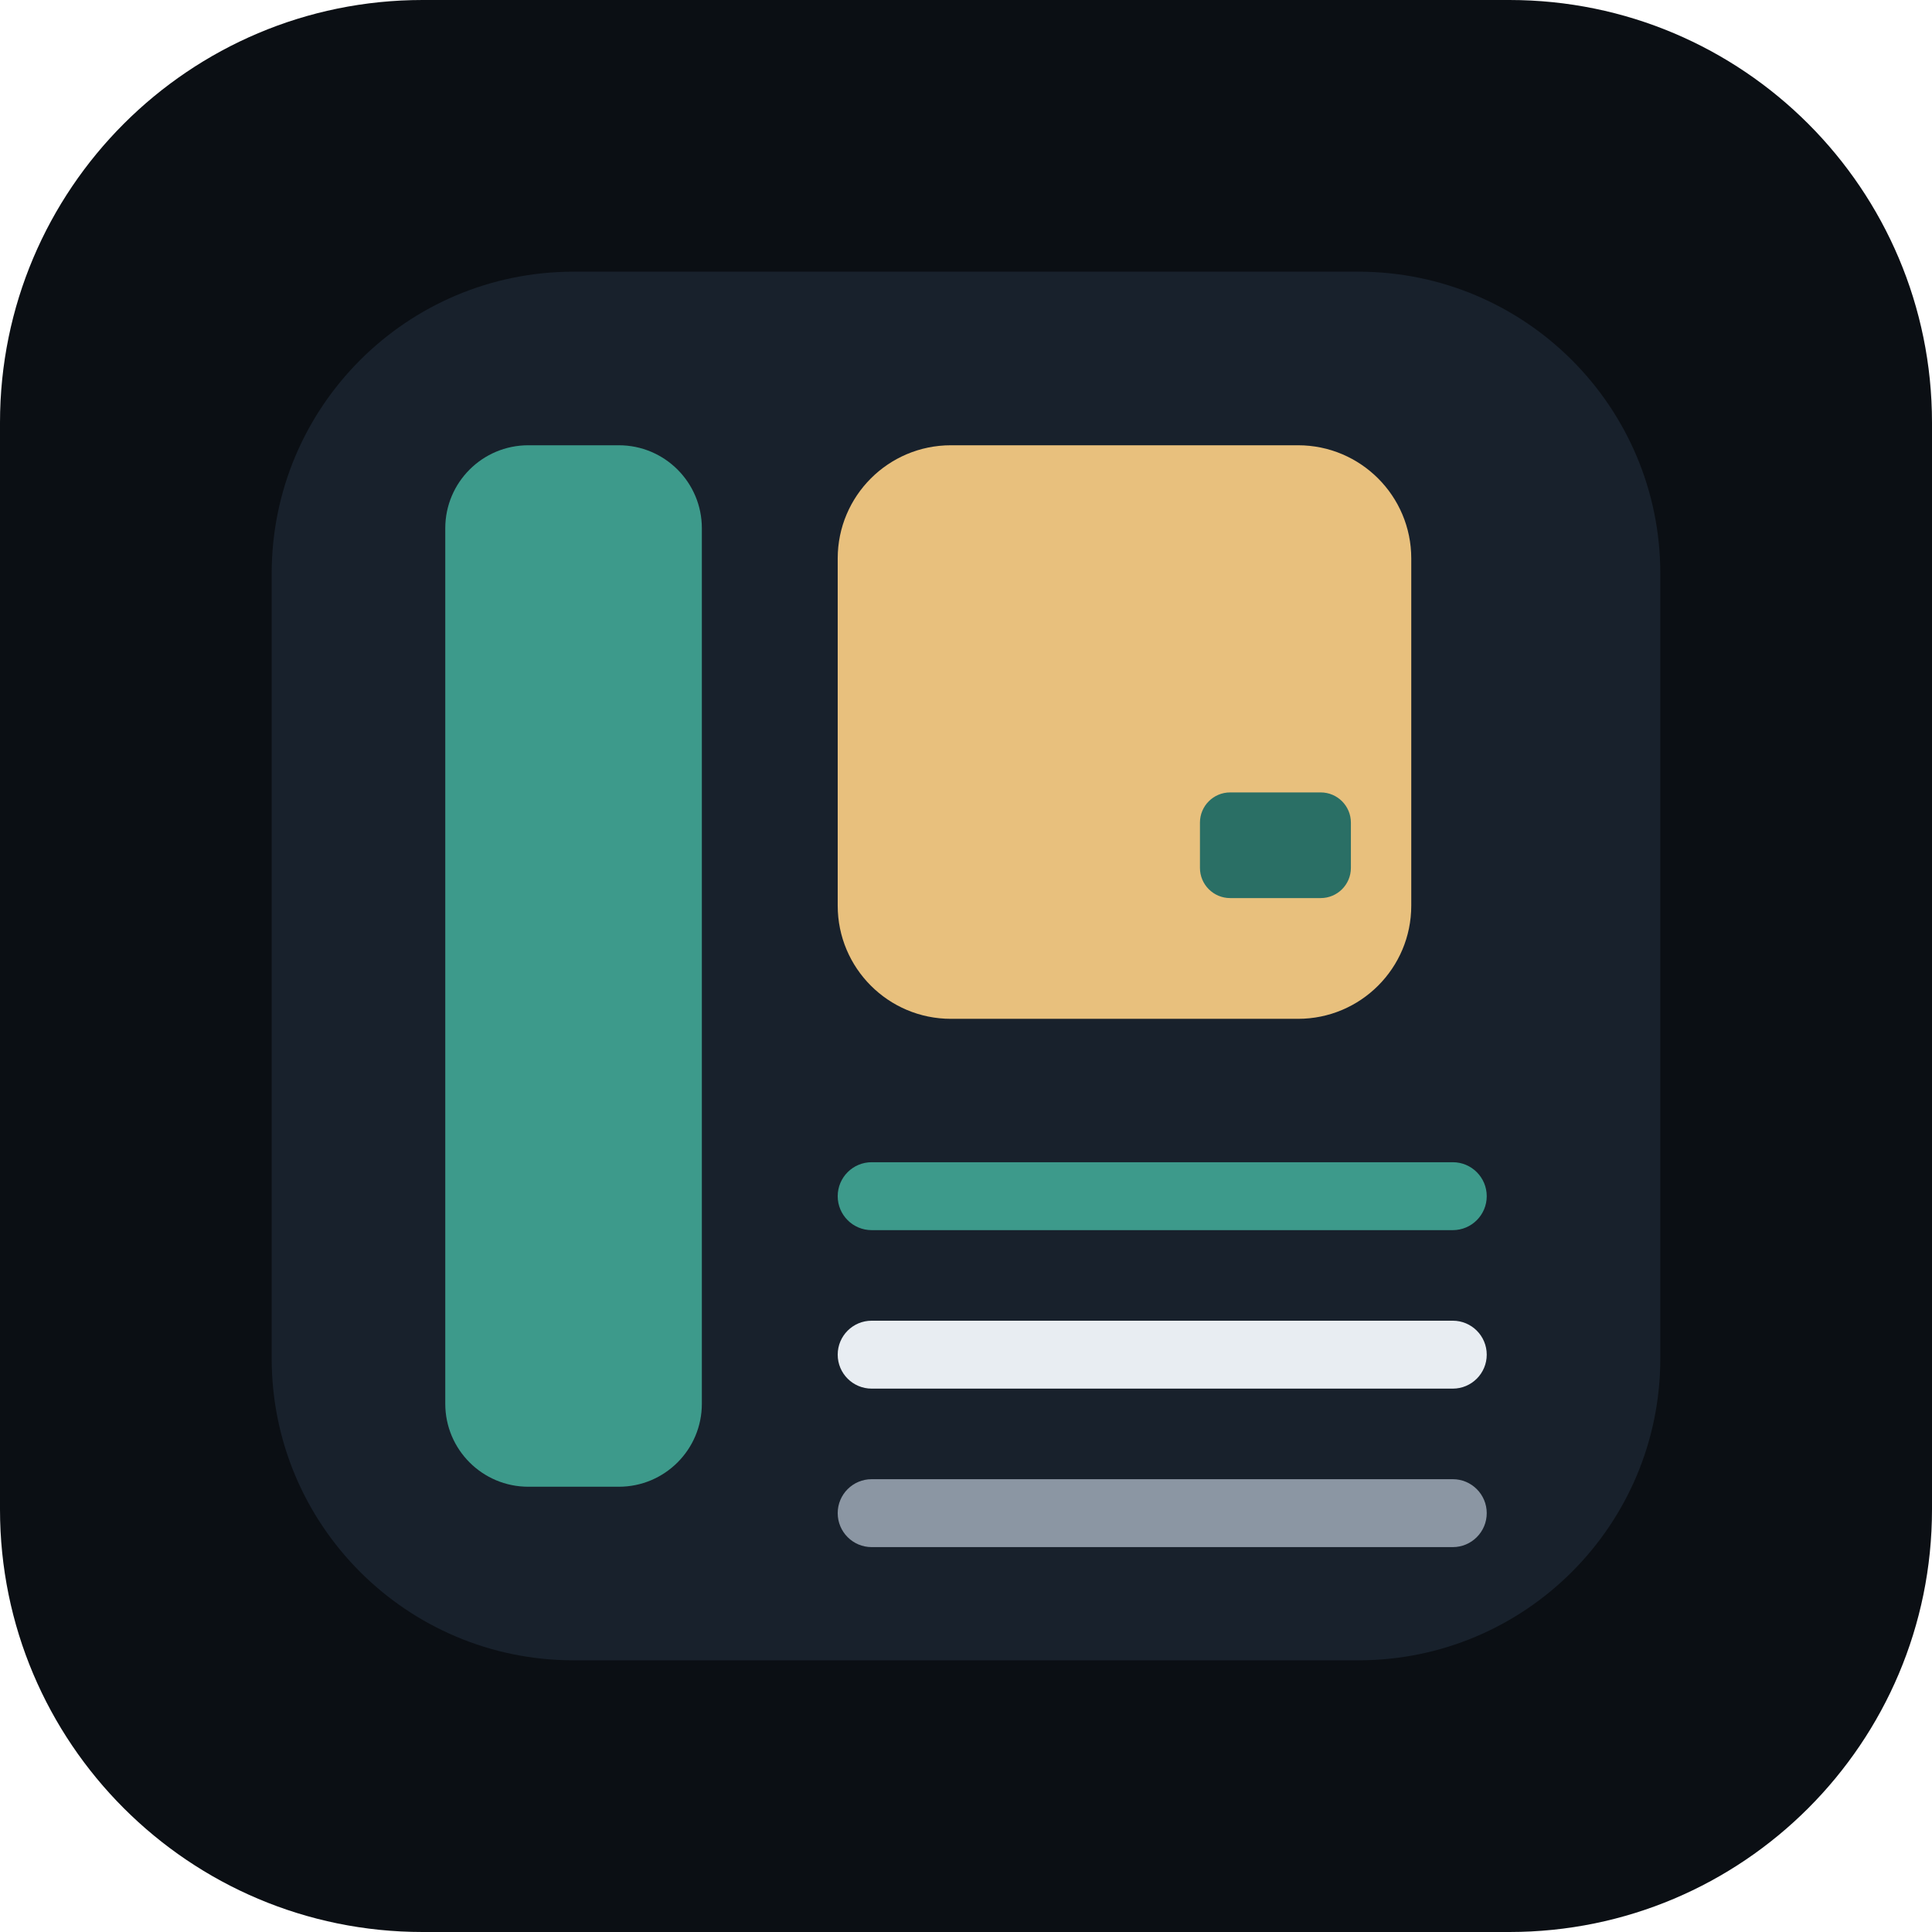
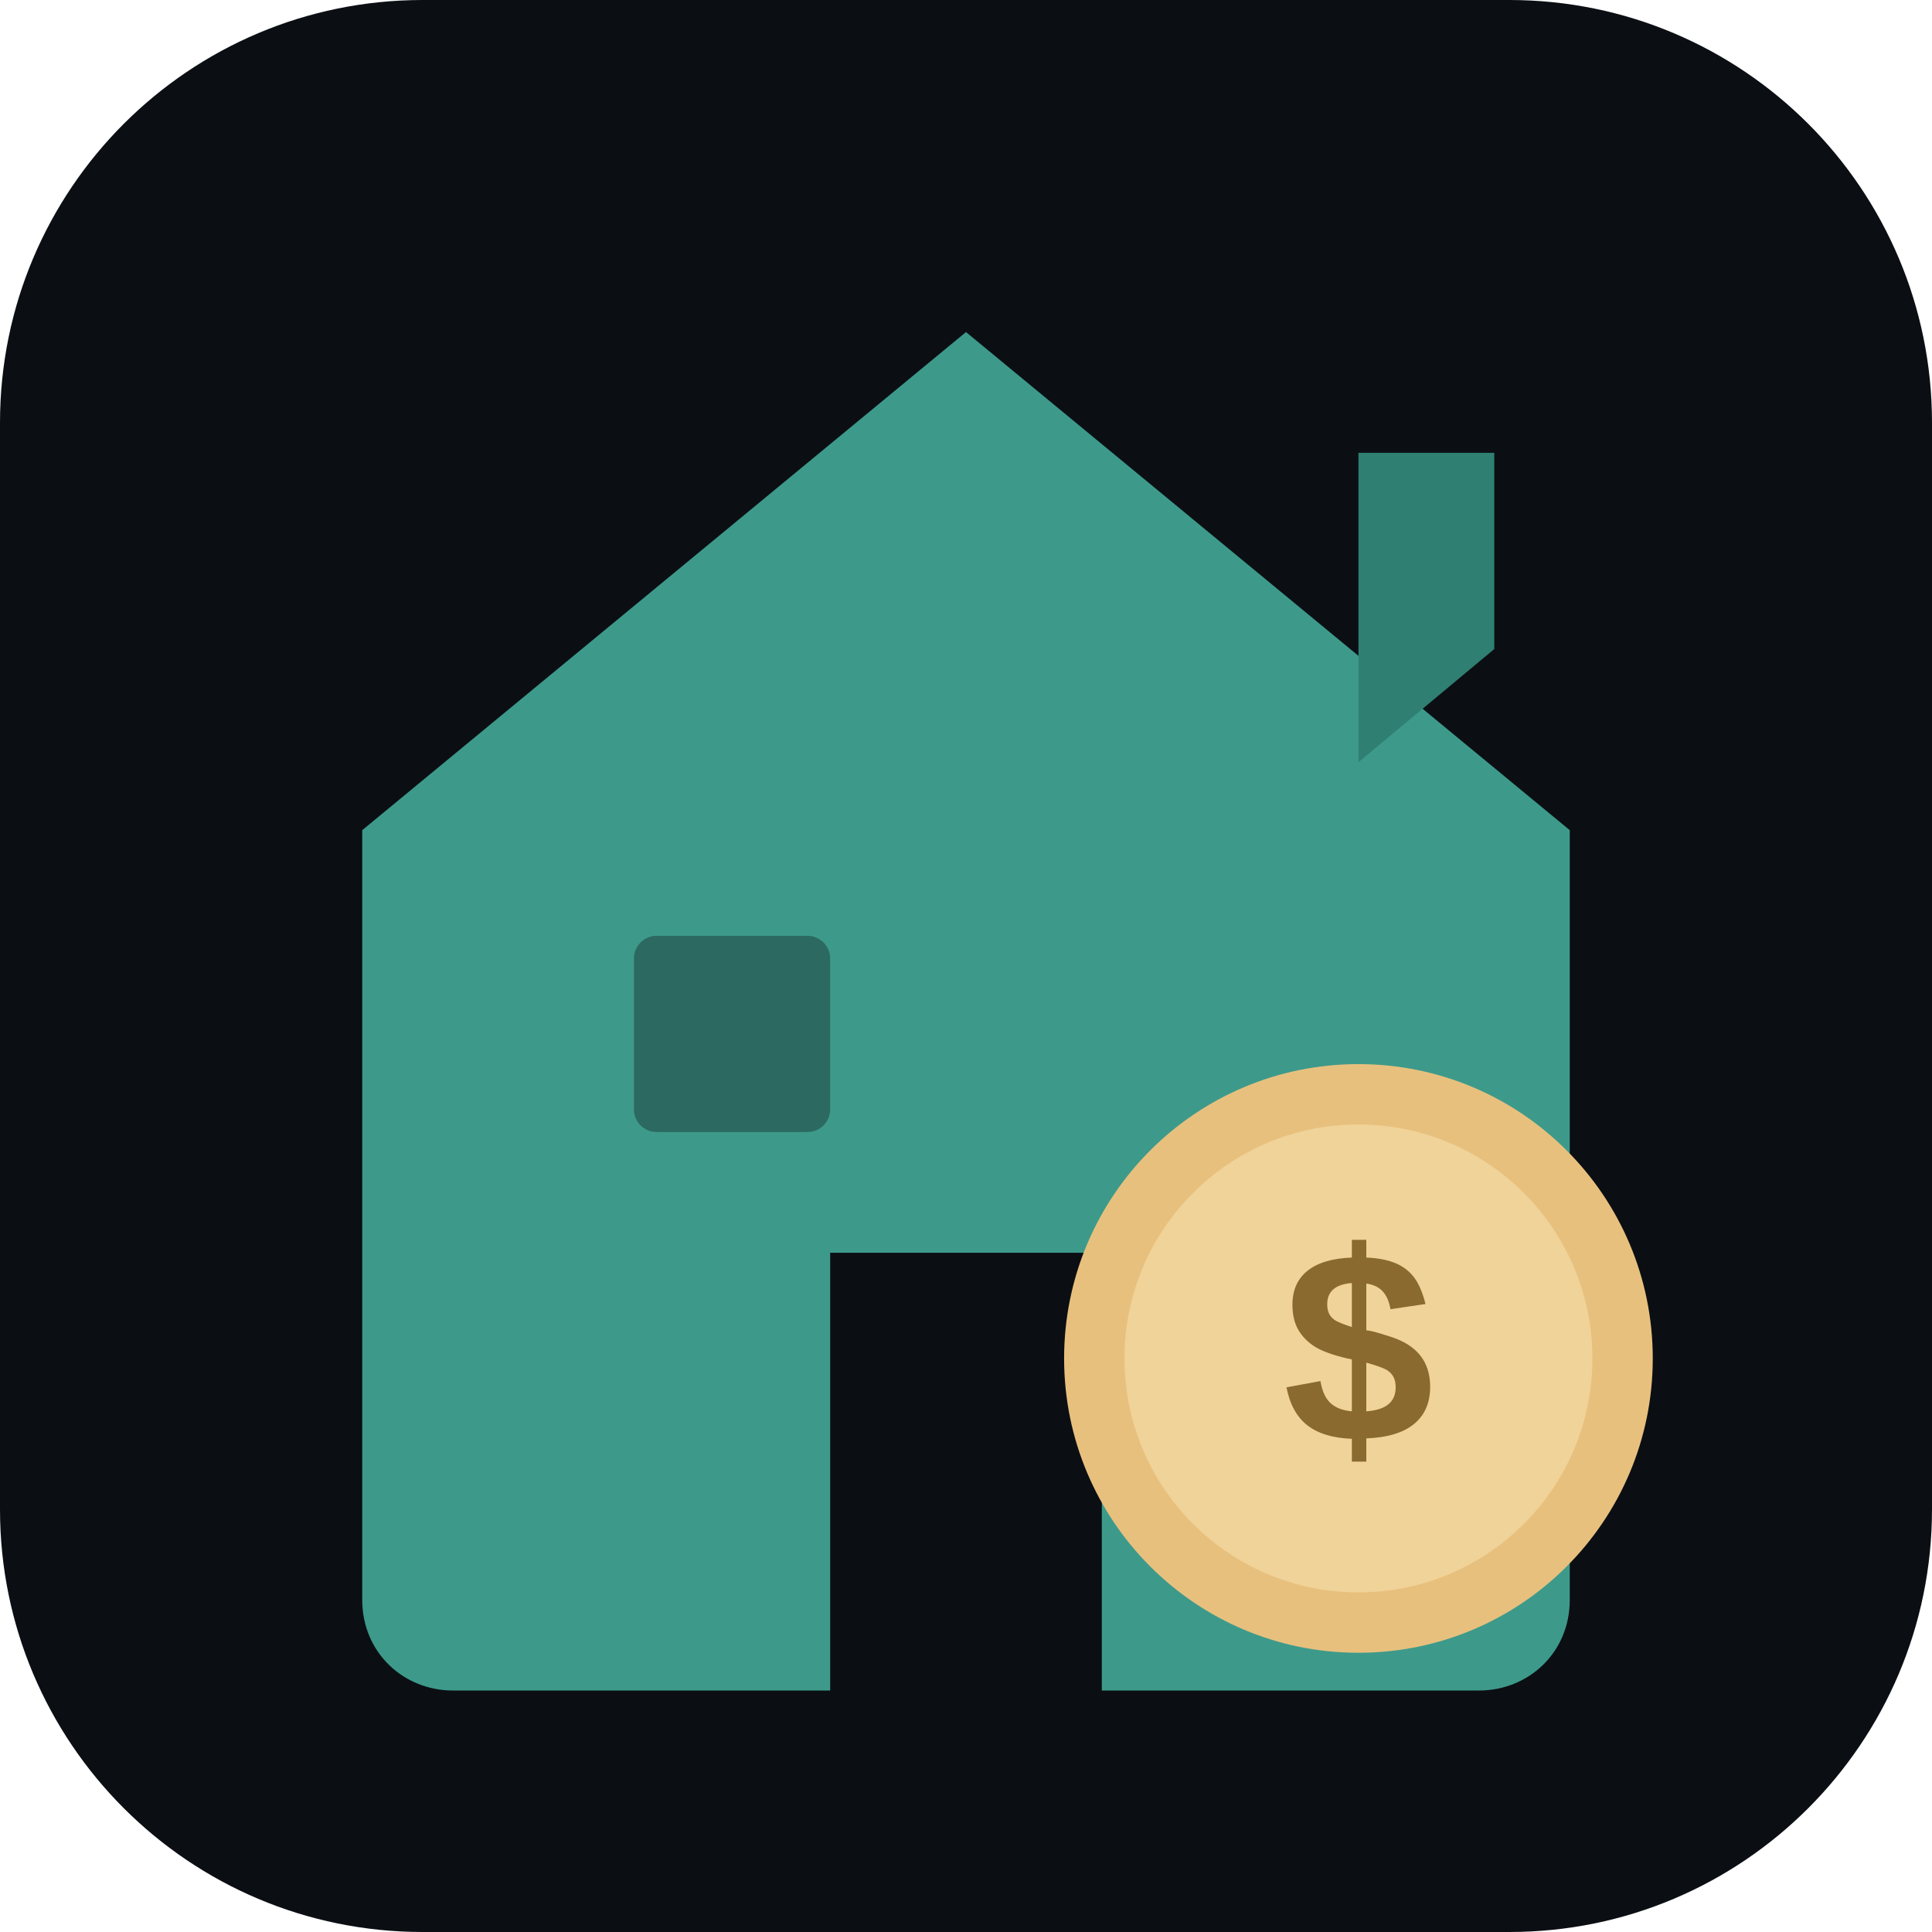
- <svg xmlns="http://www.w3.org/2000/svg" viewBox="0 0 512 512" role="img" aria-label="GF Casa Share">
+ <svg xmlns="http://www.w3.org/2000/svg" viewBox="0 0 512 512" role="img" aria-label="Casa Share">
  <rect width="512" height="512" rx="112" fill="#0b0f14" />
-   <rect x="72" y="72" width="368" height="368" rx="80" fill="#18212c" />
-   <rect x="118" y="118" width="68" height="276" rx="22" fill="#3d9a8b" />
-   <rect x="222" y="118" width="152" height="152" rx="30" fill="#e8c07d" />
-   <rect x="318" y="210" width="40" height="28" rx="8" fill="#2a6f65" />
-   <rect x="222" y="308" width="172" height="18" rx="9" fill="#3d9a8b" />
-   <rect x="222" y="350" width="172" height="18" rx="9" fill="#e8edf2" />
-   <rect x="222" y="392" width="172" height="18" rx="9" fill="#8b96a3" />
+   <path fill="#3d9a8b" d="M256 88L96 220v204c0 14 11 24 24 24h100V332h72v116h100c13 0 24-10 24-24V220L256 88z" />
+   <path fill="#2f7f73" d="M360 120h36v52l-36 30z" />
+   <rect x="168" y="248" width="52" height="52" rx="6" fill="#0b0f14" opacity=".35" />
+   <circle cx="360" cy="360" r="78" fill="#e8c07d" />
+   <circle cx="360" cy="360" r="62" fill="#f0d399" />
+   <text x="360" y="382" text-anchor="middle" font-size="72" font-family="Arial,sans-serif" font-weight="700" fill="#8a6a2e">$</text>
</svg>
